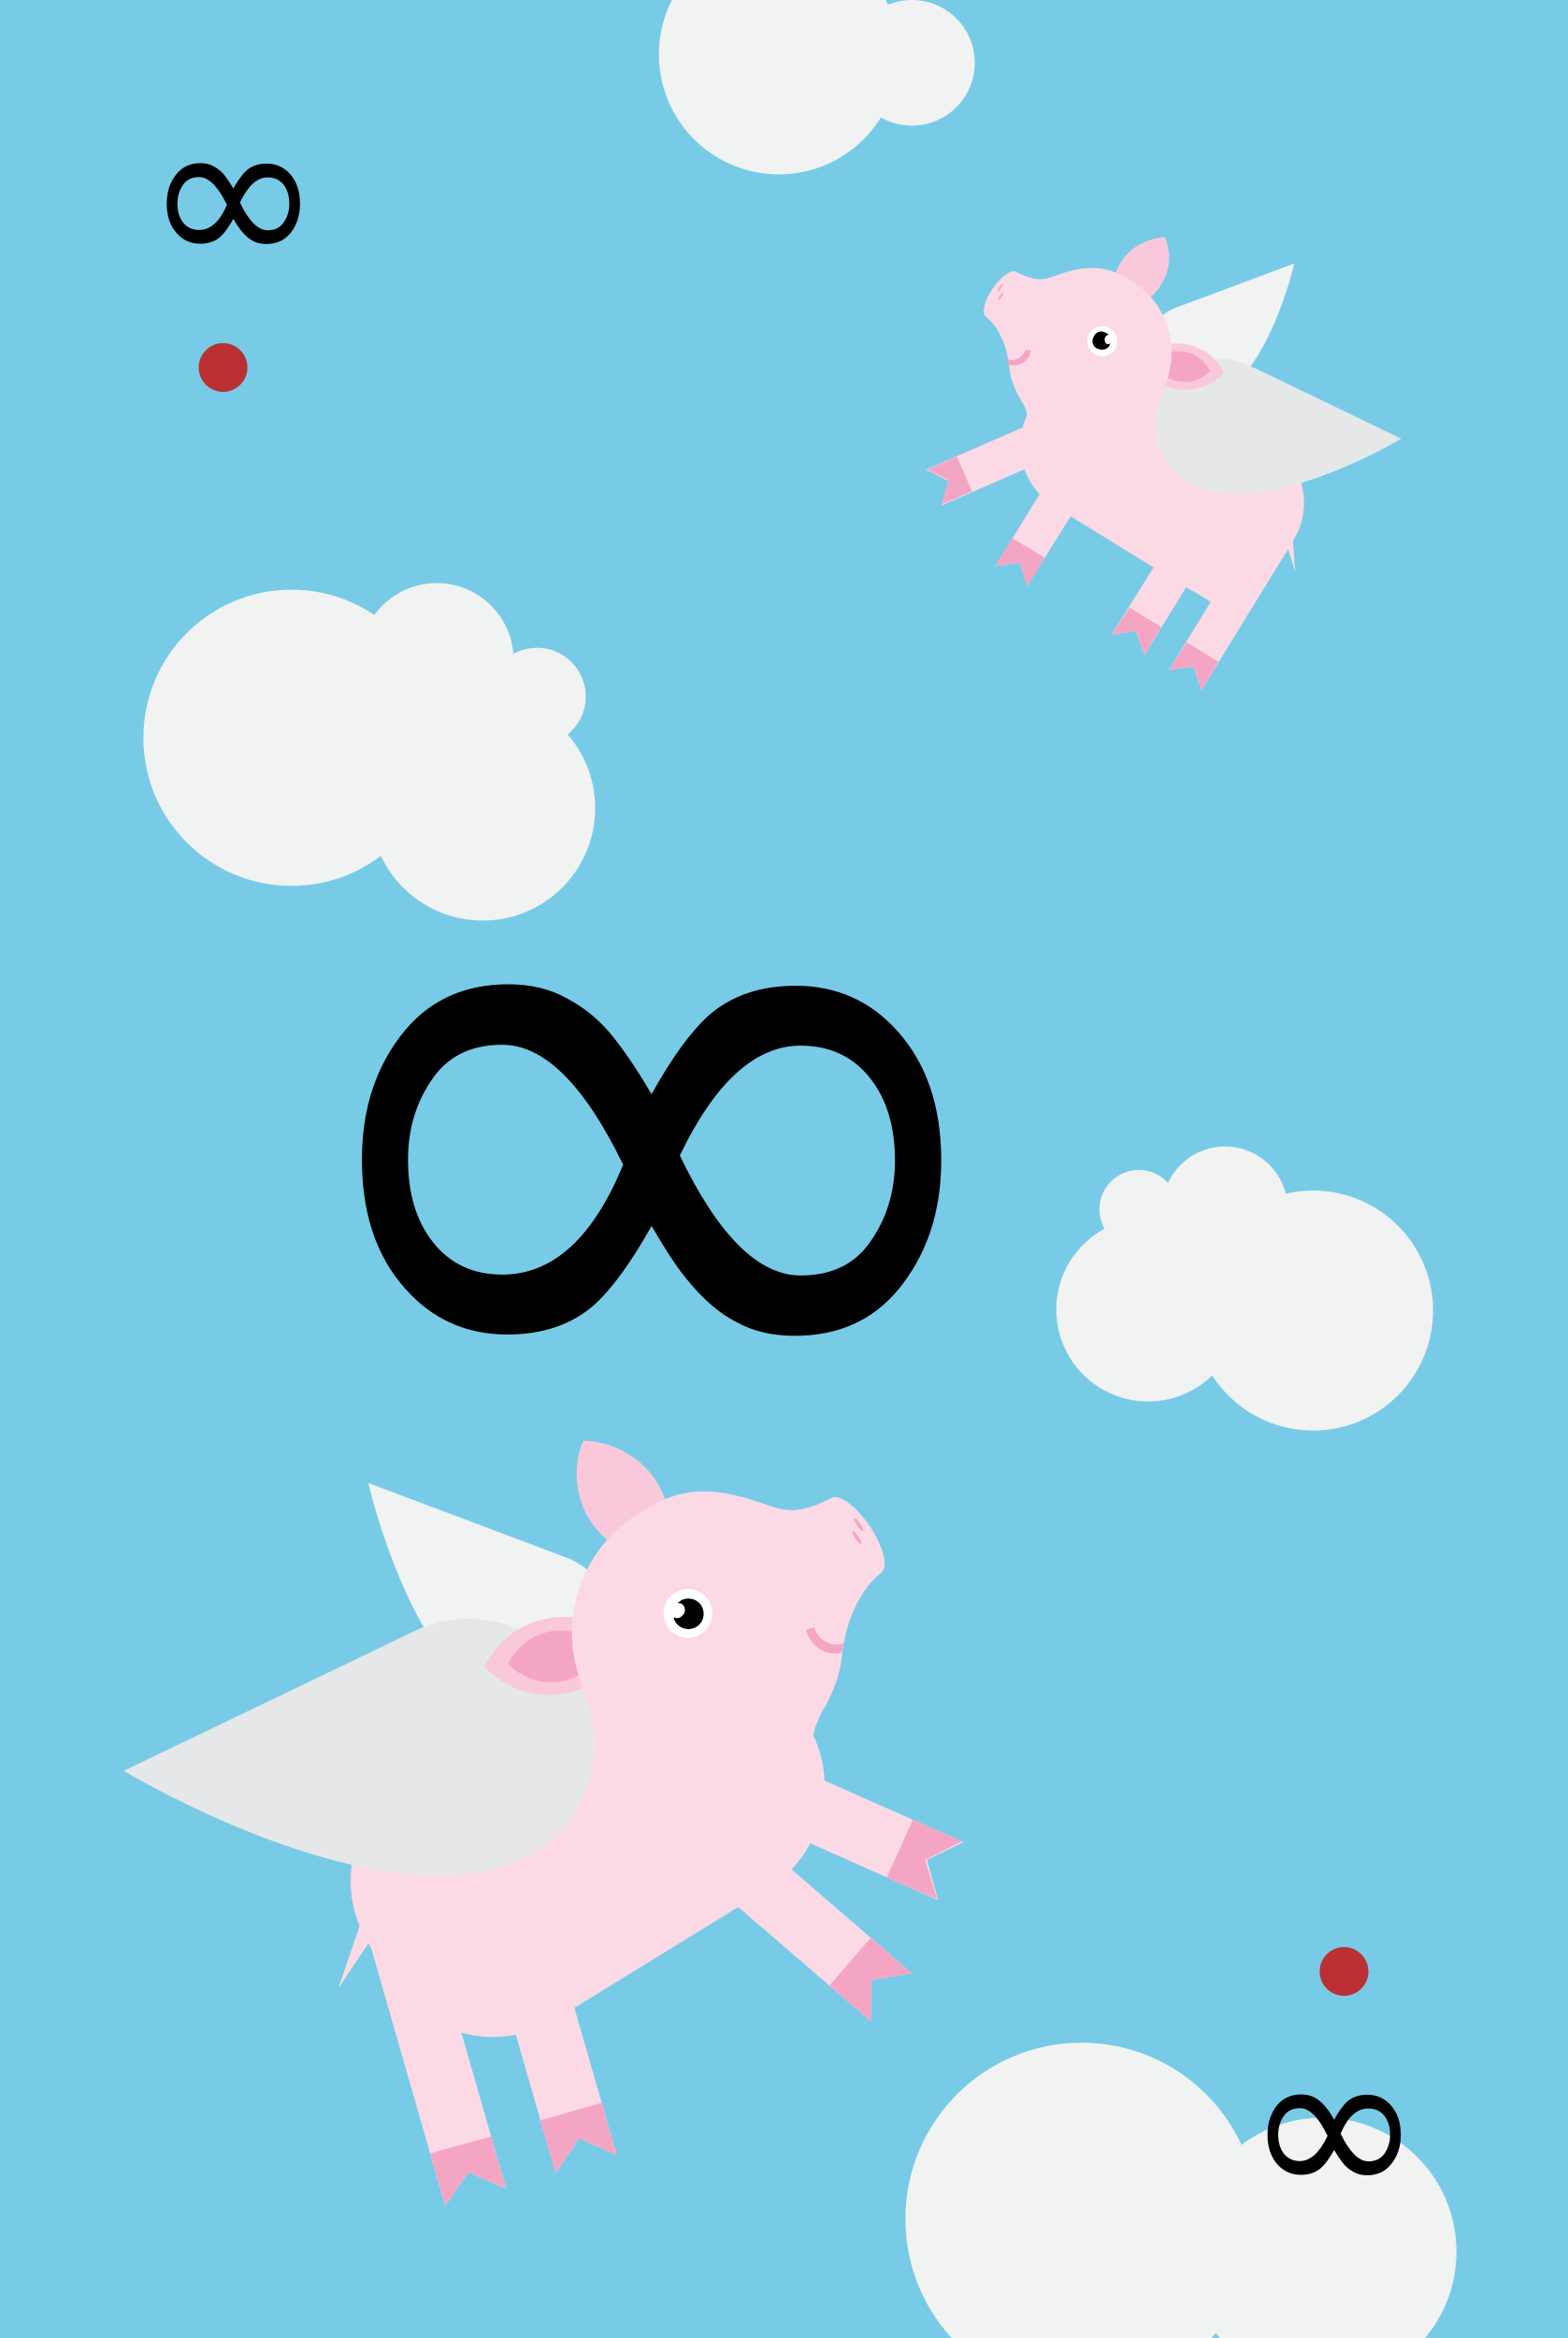
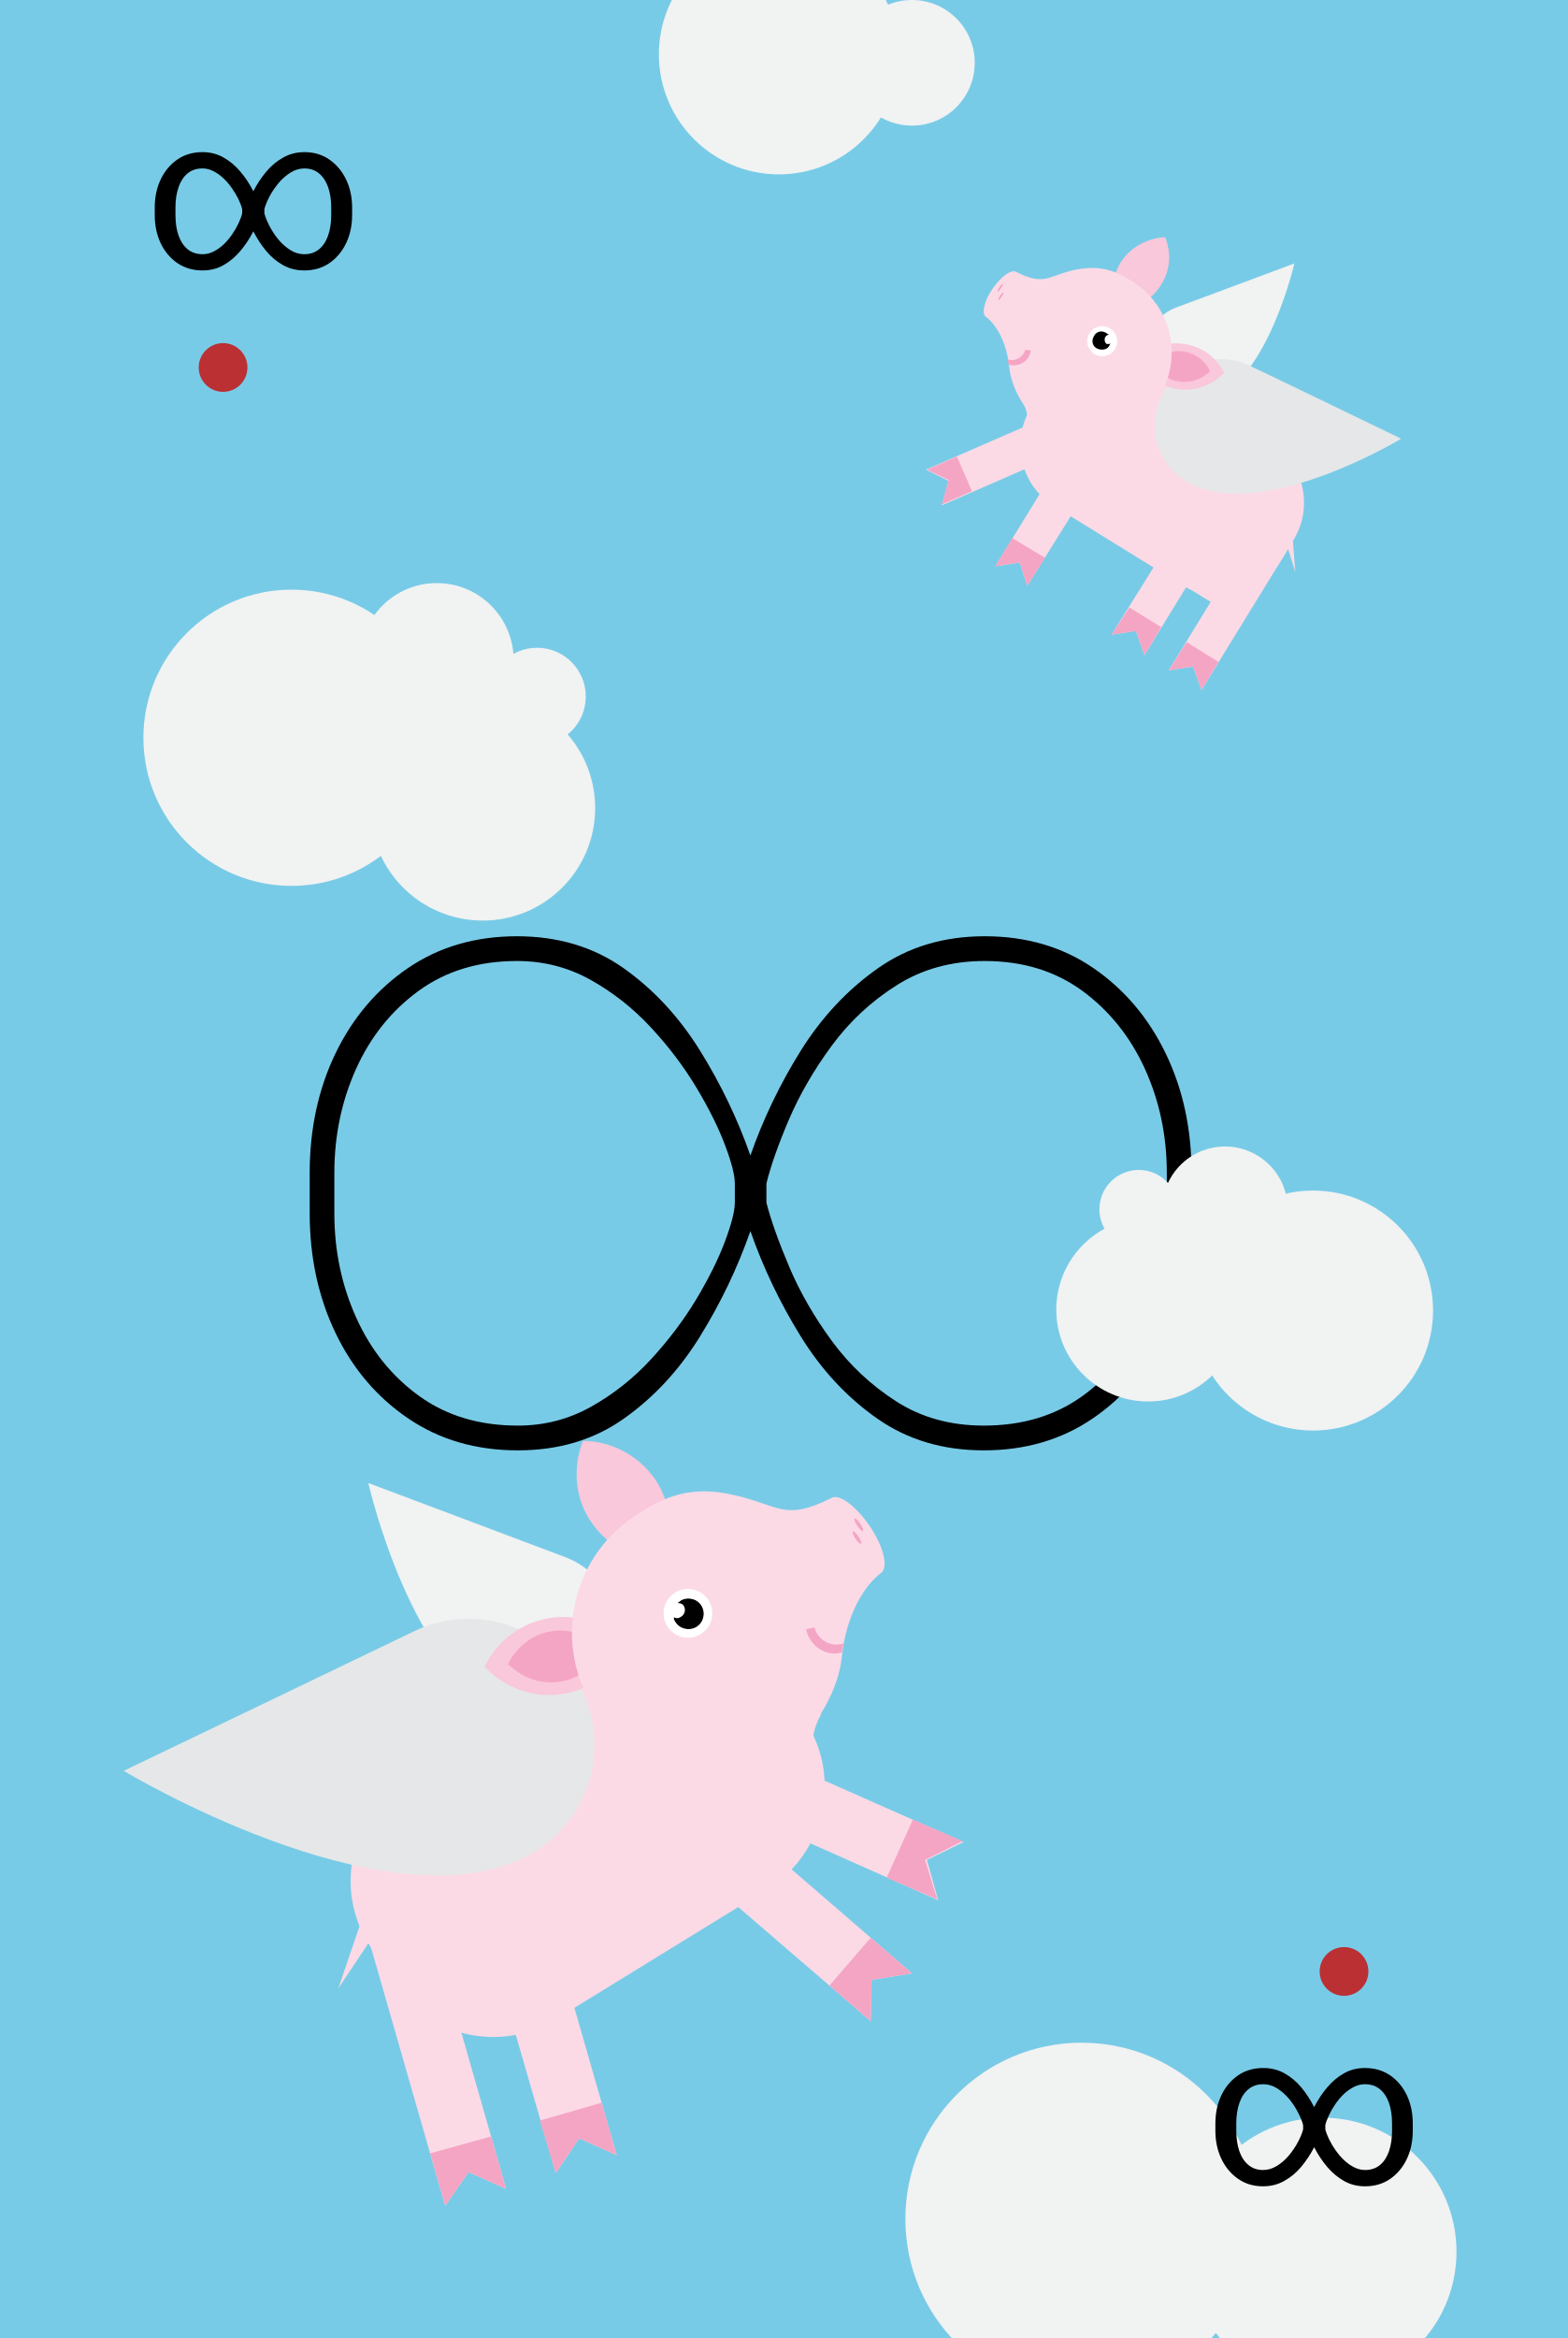
- <svg xmlns="http://www.w3.org/2000/svg" version="1.1" id="Layer_1" x="0px" y="0px" viewBox="0 0 167.2 249.4" enable-background="new 0 0 167.2 249.4" xml:space="preserve">
-   <rect x="-6.3" y="-5.6" fill="#78CBE7" width="178.6" height="260.8" />
-   <circle fill="#BA3033" cx="23.8" cy="39.2" r="2.6" />
-   <g>
-     <text transform="matrix(1 0 0 1 15.3207 28.6079)" font-family="'RobotoSlab-Regular'" font-size="23">∞</text>
+ <svg xmlns="http://www.w3.org/2000/svg" xml:space="preserve" viewBox="0 0 167.2 249.4">
+   <path fill="#78CBE7" d="M-6.3-5.6h178.6v260.8H-6.3z" />
+   <circle cx="23.8" cy="39.2" r="2.6" fill="#BA3033" />
+   <path d="M21.62 28.848q-1.54 0-2.69-.78-1.15-.79-1.79-2.13-.63-1.34-.63-3.02v-.75q0-1.68.63-3.02.64-1.34 1.78-2.13 1.15-.79 2.68-.79 1.23 0 2.23.56t1.8 1.5 1.4 2.11q.6-1.16 1.39-2.1t1.81-1.5q1.01-.57 2.25-.57 1.53 0 2.67.8 1.14.79 1.78 2.13t.64 3.01v.75q0 1.68-.64 3.02t-1.79 2.13q-1.14.78-2.68.78-1.24 0-2.25-.56t-1.8-1.5q-.78-.94-1.38-2.11-.6 1.17-1.4 2.11t-1.79 1.5q-1 .56-2.22.56m0-1.73q.62 0 1.19-.3.57-.29 1.07-.76.49-.48.89-1.06t.67-1.16q.28-.59.4-1.07v-.47q-.12-.47-.4-1.05t-.68-1.15q-.4-.58-.9-1.06t-1.07-.77q-.57-.3-1.19-.3-.95 0-1.59.53t-.96 1.47q-.33.95-.33 2.2v.75q0 1.27.33 2.21.34.95.98 1.47.65.52 1.59.52m10.84 0q.94 0 1.58-.53.64-.52.97-1.47t.33-2.2v-.75q0-1.25-.33-2.2-.33-.94-.97-1.47t-1.56-.53q-.77 0-1.48.44t-1.28 1.12q-.56.68-.96 1.42-.39.74-.55 1.35v.47q.16.61.55 1.35.38.75.95 1.44.57.68 1.27 1.12t1.48.44" />
+   <circle cx="143.4" cy="210.3" r="2.6" fill="#BA3033" />
+   <path fill="#F1F2F2" d="M125.5 32.8c-2.7 1-4.1 4.1-3.1 6.8s4.1 4.1 6.8 3.1c6.1-2.3 8.9-14.6 8.9-14.6s-12.3 4.6-12.6 4.7" />
+   <path fill="#FBDAE6" d="m109.6 62.5-.8-2.5-2.6.4 9.7-15.8 3.5 2.2z" />
+   <path fill="#F5A5C4" d="m109.6 62.5-.8-2.5-2.6.4 1.8-3 3.5 2.1z" />
+   <path fill="#FBDAE6" d="m122.1 69.9-.9-2.6-2.6.4 9.8-15.7 3.4 2.1z" />
+   <path fill="#F5A5C4" d="m122.1 69.9-.9-2.6-2.6.4 1.9-2.9 3.4 2.1z" />
+   <path fill="#FBDAE6" d="m128.2 73.6-.9-2.5-2.6.4 9.7-15.8 3.5 2.1z" />
+   <path fill="#F5A5C4" d="m128.2 73.6-.9-2.5-2.6.4 1.9-3 3.4 2.1z" />
+   <path fill="#FBDAE6" d="m116.1 52.8 2.6-3.1-5.4-4.4c-1.1-1.1-2.3-.5-2.8-.3s-11.7 5.1-11.7 5.1l2.4 1.2-.7 2.6 11-4.8z" />
+   <path fill="#F5A5C4" d="m100.5 53.8.7-2.6-2.3-1.1 3.2-1.4 1.6 3.7z" />
+   <path fill="#FBDAE6" d="m110 43.5 1.4-2.3c2.2-3.6 7-4.7 10.5-2.5l13.6 8.4c3.6 2.2 4.7 7 2.5 10.5l-1.4 2.3c-2.2 3.6-7 4.7-10.5 2.5L112.5 54c-3.6-2.2-4.7-6.9-2.5-10.5" />
+   <path fill="#FBDAE6" d="m121.797 54.261 12.26 7.551-2.412 3.917-12.26-7.551z" />
+   <path fill="#E6E7E8" d="M133.3 39c-3.5-1.7-7.7-.2-9.4 3.3s-.2 7.7 3.3 9.4c7.9 3.8 22.3-4.9 22.3-4.9s-15.9-7.7-16.2-7.8" />
+   <path fill="#F9C8DA" d="M126.4 36.7c-1.9-.3-3.7.4-5 1.7.8 1.6 2.3 2.8 4.2 3.1s3.7-.4 5-1.7c-.7-1.6-2.3-2.8-4.2-3.1" />
+   <path fill="#F5A5C4" d="M126.3 37.5c-1.3-.2-2.5.3-3.3 1.1.5 1.1 1.5 1.9 2.8 2.1s2.5-.3 3.3-1.1c-.5-1.1-1.5-1.9-2.8-2.1" />
+   <path fill="#F9C8DA" d="M119.7 27.8a5.41 5.41 0 0 0-.5 5.2c1.8 0 3.6-.9 4.6-2.5 1.1-1.6 1.2-3.6.5-5.2-1.7.1-3.5.9-4.6 2.5" />
+   <path fill="#FBDAE6" d="M121.1 30.2c-2-1.3-3.6-2-6.5-1.4-2.9.7-3.2 1.7-6.2.2-.5-.3-1.6.5-2.5 1.8s-1.2 2.7-.7 3c0 0 2.1 1.4 2.5 5.5.2 1.8 1.4 4.4 3.4 5.8 4.1 2.7 9.7 1.6 12.4-2.5s1.7-9.6-2.4-12.4" />
+   <ellipse cx="106.7" cy="30.7" fill="#F5A5C4" rx=".1" ry=".5" transform="rotate(33.692 106.704 30.72)" />
+   <ellipse cx="106.8" cy="31.6" fill="#F5A5C4" rx=".1" ry=".5" transform="rotate(33.692 106.81 31.584)" />
+   <circle cx="117.6" cy="36.4" r="1.6" fill="#FFF" />
+   <path fill="#010101" d="M118.1 36.7c-.2-.1-.3-.4-.2-.7.1-.2.3-.3.4-.3-.1-.1-.2-.1-.3-.2-.5-.3-1.1-.1-1.3.4-.3.5-.1 1.1.4 1.3s1.1.1 1.3-.4c0-.1.1-.1.1-.2 0 .1-.2.1-.4.1" />
+   <path fill="#F5A5C4" d="m110 37.4-.6-.1c-.2.7-.9 1.2-1.6 1.1-.1 0-.2 0-.3-.1 0 .2.1.4.1.6 1.2.3 2.2-.4 2.4-1.5" />
+   <path fill="#FBDAE6" d="M109.1 42.9s.7 1.1.5 2.3c-.3 1.2 3.9-1.3 3.9-1.3l-2.8-1.9zM137 57.2l.9-.1.3 3.9z" />
+   <g fill="#F1F2F2">
+     <circle cx="31.1" cy="78.7" r="15.8" />
+     <circle cx="46.6" cy="70.4" r="8.2" />
+     <circle cx="51.5" cy="86.2" r="12" />
+     <circle cx="57.3" cy="74.3" r="5.2" />
  </g>
-   <circle fill="#BA3033" cx="143.4" cy="210.3" r="2.6" />
-   <g>
-     <path fill="#F1F2F2" d="M125.5,32.8c-2.7,1-4.1,4.1-3.1,6.8c1,2.7,4.1,4.1,6.8,3.1c6.1-2.3,8.9-14.6,8.9-14.6   S125.8,32.7,125.5,32.8z" />
-     <g>
-       <g>
-         <polygon fill="#FBDAE6" points="109.6,62.5 108.8,60 106.2,60.4 115.9,44.6 119.4,46.8    " />
-         <polygon fill="#F5A5C4" points="109.6,62.5 108.8,60 106.2,60.4 108,57.4 111.5,59.5    " />
-       </g>
-       <g>
-         <polygon fill="#FBDAE6" points="122.1,69.9 121.2,67.3 118.6,67.7 128.4,52 131.8,54.1    " />
-         <polygon fill="#F5A5C4" points="122.1,69.9 121.2,67.3 118.6,67.7 120.5,64.8 123.9,66.9    " />
-       </g>
-       <g>
-         <polygon fill="#FBDAE6" points="128.2,73.6 127.3,71.1 124.7,71.5 134.4,55.7 137.9,57.8    " />
-         <polygon fill="#F5A5C4" points="128.2,73.6 127.3,71.1 124.7,71.5 126.6,68.5 130,70.6    " />
-       </g>
-       <g>
-         <path fill="#FBDAE6" d="M116.1,52.8l2.6-3.1l-5.4-4.4c0,0,0,0,0,0c-1.1-1.1-2.3-0.5-2.8-0.3c-0.5,0.2-11.7,5.1-11.7,5.1l2.4,1.2     l-0.7,2.6l11-4.8L116.1,52.8z" />
-         <polygon fill="#F5A5C4" points="100.5,53.8 101.2,51.2 98.9,50.1 102.1,48.7 103.7,52.4    " />
-       </g>
-       <path fill="#FBDAE6" d="M110,43.5l1.4-2.3c2.2-3.6,7-4.7,10.5-2.5l13.6,8.4c3.6,2.2,4.7,7,2.5,10.5l-1.4,2.3    c-2.2,3.6-7,4.7-10.5,2.5L112.5,54C108.9,51.8,107.8,47.1,110,43.5z" />
-       <rect x="119.5" y="57.7" transform="matrix(0.8514 0.5244 -0.5244 0.8514 50.3122 -57.5305)" fill="#FBDAE6" width="14.4" height="4.6" />
-     </g>
-     <path fill="#E6E7E8" d="M133.3,39c-3.5-1.7-7.7-0.2-9.4,3.3c-1.7,3.5-0.2,7.7,3.3,9.4c7.9,3.8,22.3-4.9,22.3-4.9   S133.6,39.1,133.3,39z" />
-     <g>
-       <path fill="#F9C8DA" d="M126.4,36.7c-1.9-0.3-3.7,0.4-5,1.7c0.8,1.6,2.3,2.8,4.2,3.1c1.9,0.3,3.7-0.4,5-1.7    C129.9,38.2,128.3,37,126.4,36.7z" />
-       <path fill="#F5A5C4" d="M126.3,37.5c-1.3-0.2-2.5,0.3-3.3,1.1c0.5,1.1,1.5,1.9,2.8,2.1c1.3,0.2,2.5-0.3,3.3-1.1    C128.6,38.5,127.6,37.7,126.3,37.5z" />
-     </g>
-     <path fill="#F9C8DA" d="M119.7,27.8c-1.1,1.6-1.2,3.6-0.5,5.2c1.8,0,3.6-0.9,4.6-2.5c1.1-1.6,1.2-3.6,0.5-5.2   C122.6,25.4,120.8,26.2,119.7,27.8z" />
-     <path fill="#FBDAE6" d="M121.1,30.2c-2-1.3-3.6-2-6.5-1.4c-2.9,0.7-3.2,1.7-6.2,0.2c-0.5-0.3-1.6,0.5-2.5,1.8   c-0.9,1.3-1.2,2.7-0.7,3c0,0,2.1,1.4,2.5,5.5c0.2,1.8,1.4,4.4,3.4,5.8c4.1,2.7,9.7,1.6,12.4-2.5S125.2,33,121.1,30.2z" />
-     <ellipse transform="matrix(0.832 0.5547 -0.5547 0.832 34.9625 -54.029)" fill="#F5A5C4" cx="106.7" cy="30.7" rx="0.1" ry="0.5" />
-     <ellipse transform="matrix(0.832 0.5547 -0.5547 0.832 35.4591 -53.9431)" fill="#F5A5C4" cx="106.8" cy="31.6" rx="0.1" ry="0.5" />
-     <g>
-       <circle fill="#FFFFFF" cx="117.6" cy="36.4" r="1.6" />
-       <g>
-         <path fill="#010101" d="M118.1,36.7c-0.2-0.1-0.3-0.4-0.2-0.7c0.1-0.2,0.3-0.3,0.4-0.3c-0.1-0.1-0.2-0.1-0.3-0.2     c-0.5-0.3-1.1-0.1-1.3,0.4c-0.3,0.5-0.1,1.1,0.4,1.3s1.1,0.1,1.3-0.4c0-0.1,0.1-0.1,0.1-0.2C118.5,36.7,118.3,36.7,118.1,36.7z" />
-       </g>
-     </g>
-     <path fill="#F5A5C4" d="M110,37.4l-0.6-0.1c-0.2,0.7-0.9,1.2-1.6,1.1c-0.1,0-0.2,0-0.3-0.1c0,0.2,0.1,0.4,0.1,0.6c0,0,0,0,0,0   C108.8,39.2,109.8,38.5,110,37.4z" />
-     <path fill="#FBDAE6" d="M109.1,42.9c0,0,0.7,1.1,0.5,2.3c-0.3,1.2,3.9-1.3,3.9-1.3l-2.8-1.9L109.1,42.9z" />
-     <polygon fill="#FBDAE6" points="137,57.2 137.9,57.1 138.2,61  " />
+   <path d="M55.253 154.713q-6.69 0-11.69-3.4-5.01-3.39-7.77-9.13-2.75-5.74-2.75-12.77v-4.29q0-7.04 2.75-12.75 2.76-5.71 7.74-9.11 4.98-3.39 11.62-3.39 6.55 0 11.36 3.39 4.81 3.4 8.15 8.77 3.35 5.37 5.4 11.23 2.05-5.86 5.39-11.21 3.35-5.34 8.21-8.76 4.85-3.42 11.4-3.42 6.64 0 11.59 3.39 4.96 3.4 7.72 9.11t2.76 12.75v4.29q0 7.03-2.79 12.77-2.78 5.74-7.76 9.13-4.98 3.4-11.62 3.4-6.54 0-11.38-3.4-4.83-3.39-8.15-8.76t-5.37-11.23q-2.05 5.86-5.37 11.23t-8.11 8.76q-4.78 3.4-11.33 3.4m0-2.64q4.2 0 7.79-2 3.59-2.01 6.42-5.08 2.83-3.08 4.84-6.42 2-3.35 3.05-6.15 1.05-2.81 1.05-4.13v-2.05q0-1.32-1.05-4.1-1.05-2.79-3.05-6.13-2.01-3.35-4.86-6.42-2.86-3.08-6.45-5.08t-7.84-2q-6.1 0-10.47 3.17-4.37 3.18-6.69 8.33t-2.32 11.11v4.29q0 6.01 2.35 11.18 2.34 5.18 6.71 8.33t10.52 3.15m49.71 0q6.15 0 10.52-3.15t6.69-8.33q2.32-5.17 2.32-11.18v-4.29q0-5.96-2.34-11.11-2.35-5.15-6.69-8.33-4.35-3.17-10.4-3.17-5.32 0-9.4 2.59-4.08 2.58-6.94 6.47-2.85 3.88-4.56 7.88-1.71 4.01-2.39 6.79v2.05q.73 2.83 2.44 6.86t4.54 7.89q2.83 3.85 6.86 6.44t9.35 2.59" />
+   <g fill="#F1F2F2">
+     <circle cx="140.1" cy="139.8" r="12.8" />
+     <circle cx="130.7" cy="129" r="6.7" />
+     <circle cx="122.5" cy="139.7" r="9.8" />
+     <circle cx="121.5" cy="129" r="4.2" />
  </g>
-   <g>
-     <circle fill="#F1F2F2" cx="31.1" cy="78.7" r="15.8" />
-     <circle fill="#F1F2F2" cx="46.6" cy="70.4" r="8.2" />
-     <circle fill="#F1F2F2" cx="51.5" cy="86.2" r="12" />
-     <circle fill="#F1F2F2" cx="57.3" cy="74.3" r="5.2" />
+   <g fill="#F1F2F2">
+     <circle cx="83.1" cy="5.8" r="12.8" />
+     <circle cx="97.3" cy="6.7" r="6.7" />
  </g>
-   <text transform="matrix(1 0 0 1 27.863 153.6833)" font-family="'RobotoSlab-Thin'" font-size="100">∞</text>
-   <g>
-     <circle fill="#F1F2F2" cx="140.1" cy="139.8" r="12.8" />
-     <circle fill="#F1F2F2" cx="130.7" cy="129" r="6.7" />
-     <circle fill="#F1F2F2" cx="122.5" cy="139.7" r="9.8" />
-     <circle fill="#F1F2F2" cx="121.5" cy="129" r="4.2" />
+   <g fill="#F1F2F2">
+     <circle cx="115.4" cy="236.7" r="18.8" />
+     <circle cx="141.1" cy="240.2" r="14.3" />
  </g>
-   <g>
-     <circle fill="#F1F2F2" cx="83.1" cy="5.8" r="12.8" />
-     <circle fill="#F1F2F2" cx="97.3" cy="6.7" r="6.7" />
-   </g>
-   <g>
-     <circle fill="#F1F2F2" cx="115.4" cy="236.7" r="18.8" />
-     <circle fill="#F1F2F2" cx="141.1" cy="240.2" r="14.3" />
-   </g>
-   <g>
-     <text transform="matrix(-1 0 0 -1 151.9254 220.8387)" font-family="'RobotoSlab-Regular'" font-size="23">∞</text>
-   </g>
-   <g>
-     <path fill="#F1F2F2" d="M60.3,166.1c4.5,1.7,6.8,6.8,5.1,11.3c-1.7,4.5-6.8,6.8-11.3,5.1c-10.2-3.9-14.8-24.3-14.8-24.3   S59.8,165.9,60.3,166.1z" />
-     <g>
-       <polygon fill="#FBDAE6" points="47.5,235.3 50,231.7 54,233.5 45.5,203.8 39,205.7   " />
-       <polygon fill="#F5A5C4" points="47.5,235.3 50,231.7 54,233.5 52.4,227.9 45.9,229.7   " />
-     </g>
-     <g>
-       <polygon fill="#FBDAE6" points="59.3,231.8 61.8,228.1 65.8,229.9 57.3,200.3 50.7,202.1   " />
-       <polygon fill="#F5A5C4" points="59.3,231.8 61.8,228.1 65.8,229.9 64.2,224.3 57.6,226.2   " />
-     </g>
-     <g>
-       <path fill="#FBDAE6" d="M74,201l-4.3-5.2l9-7.4c0,0,0,0,0.1-0.1c1.9-1.8,3.8-0.8,4.6-0.4c0.8,0.4,19.4,8.6,19.4,8.6l-3.9,1.9    l1.2,4.3l-18.2-8.1L74,201z" />
-       <polygon fill="#F5A5C4" points="100,202.6 98.7,198.4 102.7,196.4 97.4,194.1 94.6,200.3   " />
-     </g>
-     <g>
-       <path fill="#FBDAE6" d="M68.5,206.5l-2.6-6.3l10.7-4.5c0,0,0.1,0,0.1,0c2.3-1.1,3.9,0.4,4.5,0.9c0.7,0.6,16.1,13.9,16.1,13.9    l-4.3,0.7l-0.1,4.4l-15.1-13L68.5,206.5z" />
-       <polygon fill="#F5A5C4" points="92.9,215.6 93,211.2 97.3,210.5 92.9,206.7 88.5,211.8   " />
-     </g>
-     <path fill="#FBDAE6" d="M86.1,183.9l-2.4-3.9c-3.7-6-11.6-7.9-17.6-4.2l-22.6,13.9c-6,3.7-7.9,11.6-4.2,17.6l2.4,3.9   c3.7,6,11.6,7.9,17.6,4.2l22.6-13.9C87.9,197.8,89.8,189.8,86.1,183.9z" />
-     <path fill="#E6E7E8" d="M44.2,174c6.7-3.2,14.7-0.4,17.9,6.3c3.2,6.7,0.4,14.7-6.3,17.9c-15.1,7.3-42.6-9.3-42.6-9.3   S43.6,174.3,44.2,174z" />
-     <g>
-       <path fill="#F9C8DA" d="M58.7,172.6c3.2-0.5,6.2,0.7,8.3,2.9c-1.3,2.7-3.8,4.7-7,5.2c-3.2,0.5-6.2-0.7-8.3-2.9    C53,175.1,55.5,173.1,58.7,172.6z" />
-       <path fill="#F5A5C4" d="M58.9,174c2.1-0.3,4.1,0.5,5.5,1.9c-0.9,1.8-2.6,3.2-4.7,3.5c-2.1,0.3-4.1-0.5-5.5-1.9    C55.1,175.7,56.8,174.3,58.9,174z" />
-     </g>
-     <path fill="#F9C8DA" d="M69.9,157.8c1.8,2.7,2,5.9,0.9,8.7c-3,0-5.9-1.5-7.7-4.1s-2-5.9-0.9-8.7C65.1,153.7,68.1,155.2,69.9,157.8z   " />
-     <path fill="#FBDAE6" d="M67.6,161.8c3.3-2.2,6.1-3.4,10.8-2.3c4.8,1.1,5.3,2.8,10.3,0.3c0.8-0.5,2.6,0.8,4.1,3c1.5,2.2,2,4.4,1.2,5   c0,0-3.5,2.3-4.2,9.1c-0.3,2.9-2.4,7.4-5.7,9.6c-6.8,4.6-16.1,2.7-20.6-4.1C59,175.6,60.8,166.4,67.6,161.8z" />
-     <ellipse transform="matrix(-0.832 0.5547 -0.5547 -0.832 258.0256 247.1088)" fill="#F5A5C4" cx="91.6" cy="162.6" rx="0.2" ry="0.8" />
-     <ellipse transform="matrix(-0.832 0.5547 -0.5547 -0.832 258.4982 249.841)" fill="#F5A5C4" cx="91.4" cy="164.1" rx="0.2" ry="0.8" />
-     <g>
-       <circle fill="#FFFFFF" cx="73.4" cy="172.1" r="2.6" />
-       <g>
-         <path fill="#010101" d="M72.6,172.5c0.4-0.2,0.6-0.7,0.4-1.1c-0.1-0.3-0.4-0.4-0.7-0.4c0.1-0.1,0.3-0.2,0.4-0.3     c0.8-0.4,1.8-0.1,2.2,0.7c0.4,0.8,0.1,1.8-0.7,2.2c-0.8,0.4-1.8,0.1-2.2-0.7c-0.1-0.1-0.1-0.2-0.1-0.4     C72,172.6,72.3,172.7,72.6,172.5z" />
-       </g>
-     </g>
-     <path fill="#F5A5C4" d="M86,173.8l0.9-0.2c0.3,1.2,1.5,2,2.7,1.8c0.2,0,0.3-0.1,0.4-0.1c-0.1,0.3-0.1,0.7-0.2,1c0,0,0,0-0.1,0   C88.1,176.7,86.4,175.6,86,173.8z" />
-     <path fill="#FBDAE6" d="M87.6,182.9c0,0-1.2,1.9-0.8,3.8c0.5,1.9-6.6-2.2-6.6-2.2l4.7-3.2L87.6,182.9z" />
-     <polygon fill="#FBDAE6" points="41.1,204.6 38.9,203.9 36.1,212.1  " />
-   </g>
+   <path d="M145.625 220.599q1.54 0 2.69.78 1.15.79 1.79 2.13.63 1.34.63 3.02v.75q0 1.68-.63 3.02-.64 1.34-1.78 2.13-1.15.79-2.68.79-1.23 0-2.23-.56t-1.8-1.5-1.4-2.11q-.6 1.16-1.39 2.1t-1.81 1.5q-1.01.57-2.25.57-1.53 0-2.67-.8-1.14-.79-1.78-2.13t-.64-3.01v-.75q0-1.68.64-3.02t1.79-2.13q1.14-.78 2.68-.78 1.24 0 2.25.56t1.8 1.5q.78.94 1.38 2.11.6-1.17 1.4-2.11t1.79-1.5q1-.56 2.22-.56m0 1.73q-.62 0-1.19.3-.57.29-1.07.76-.49.48-.89 1.06t-.67 1.16q-.28.59-.4 1.07v.47q.12.47.4 1.05t.68 1.15q.4.58.9 1.06t1.07.77q.57.3 1.19.3.95 0 1.59-.53t.96-1.47q.33-.95.33-2.2v-.75q0-1.27-.33-2.21-.34-.95-.98-1.47-.65-.52-1.59-.52m-10.84 0q-.94 0-1.58.53-.64.52-.97 1.47t-.33 2.2v.75q0 1.25.33 2.2.33.94.97 1.47t1.56.53q.77 0 1.48-.44t1.28-1.12q.56-.68.96-1.42.39-.74.55-1.35v-.47q-.16-.61-.55-1.35-.38-.75-.95-1.44-.57-.68-1.27-1.12t-1.48-.44" />
+   <path fill="#F1F2F2" d="M60.3 166.1c4.5 1.7 6.8 6.8 5.1 11.3s-6.8 6.8-11.3 5.1c-10.2-3.9-14.8-24.3-14.8-24.3s20.5 7.7 21 7.9" />
+   <path fill="#FBDAE6" d="m47.5 235.3 2.5-3.6 4 1.8-8.5-29.7-6.5 1.9z" />
+   <path fill="#F5A5C4" d="m47.5 235.3 2.5-3.6 4 1.8-1.6-5.6-6.5 1.8z" />
+   <path fill="#FBDAE6" d="m59.3 231.8 2.5-3.7 4 1.8-8.5-29.6-6.6 1.8z" />
+   <path fill="#F5A5C4" d="m59.3 231.8 2.5-3.7 4 1.8-1.6-5.6-6.6 1.9z" />
+   <path fill="#FBDAE6" d="m74 201-4.3-5.2 9-7.4.1-.1c1.9-1.8 3.8-.8 4.6-.4s19.4 8.6 19.4 8.6l-3.9 1.9 1.2 4.3-18.2-8.1z" />
+   <path fill="#F5A5C4" d="m100 202.6-1.3-4.2 4-2-5.3-2.3-2.8 6.2z" />
+   <path fill="#FBDAE6" d="m68.5 206.5-2.6-6.3 10.7-4.5h.1c2.3-1.1 3.9.4 4.5.9.7.6 16.1 13.9 16.1 13.9l-4.3.7-.1 4.4-15.1-13z" />
+   <path fill="#F5A5C4" d="m92.9 215.6.1-4.4 4.3-.7-4.4-3.8-4.4 5.1z" />
+   <path fill="#FBDAE6" d="m86.1 183.9-2.4-3.9c-3.7-6-11.6-7.9-17.6-4.2l-22.6 13.9c-6 3.7-7.9 11.6-4.2 17.6l2.4 3.9c3.7 6 11.6 7.9 17.6 4.2l22.6-13.9c6-3.7 7.9-11.7 4.2-17.6" />
+   <path fill="#E6E7E8" d="M44.2 174c6.7-3.2 14.7-.4 17.9 6.3s.4 14.7-6.3 17.9c-15.1 7.3-42.6-9.3-42.6-9.3s30.4-14.6 31-14.9" />
+   <path fill="#F9C8DA" d="M58.7 172.6c3.2-.5 6.2.7 8.3 2.9-1.3 2.7-3.8 4.7-7 5.2s-6.2-.7-8.3-2.9c1.3-2.7 3.8-4.7 7-5.2" />
+   <path fill="#F5A5C4" d="M58.9 174c2.1-.3 4.1.5 5.5 1.9-.9 1.8-2.6 3.2-4.7 3.5s-4.1-.5-5.5-1.9c.9-1.8 2.6-3.2 4.7-3.5" />
+   <path fill="#F9C8DA" d="M69.9 157.8c1.8 2.7 2 5.9.9 8.7-3 0-5.9-1.5-7.7-4.1s-2-5.9-.9-8.7c2.9 0 5.9 1.5 7.7 4.1" />
+   <path fill="#FBDAE6" d="M67.6 161.8c3.3-2.2 6.1-3.4 10.8-2.3 4.8 1.1 5.3 2.8 10.3.3.8-.5 2.6.8 4.1 3s2 4.4 1.2 5c0 0-3.5 2.3-4.2 9.1-.3 2.9-2.4 7.4-5.7 9.6-6.8 4.6-16.1 2.7-20.6-4.1s-2.7-16 4.1-20.6" />
+   <ellipse cx="91.6" cy="162.6" fill="#F5A5C4" rx=".2" ry=".8" transform="rotate(146.308 91.606 162.627)" />
+   <ellipse cx="91.4" cy="164.1" fill="#F5A5C4" rx=".2" ry=".8" transform="rotate(146.308 91.43 164.065)" />
+   <circle cx="73.4" cy="172.1" r="2.6" fill="#FFF" />
+   <path fill="#010101" d="M72.6 172.5c.4-.2.6-.7.4-1.1-.1-.3-.4-.4-.7-.4.1-.1.3-.2.4-.3.8-.4 1.8-.1 2.2.7s.1 1.8-.7 2.2-1.8.1-2.2-.7c-.1-.1-.1-.2-.1-.4.1.1.4.2.7 0" />
+   <path fill="#F5A5C4" d="m86 173.8.9-.2c.3 1.2 1.5 2 2.7 1.8.2 0 .3-.1.4-.1-.1.3-.1.7-.2 1h-.1c-1.6.4-3.3-.7-3.7-2.5" />
+   <path fill="#FBDAE6" d="M87.6 182.9s-1.2 1.9-.8 3.8c.5 1.9-6.6-2.2-6.6-2.2l4.7-3.2zm-46.5 21.7-2.2-.7-2.8 8.2z" />
</svg>
